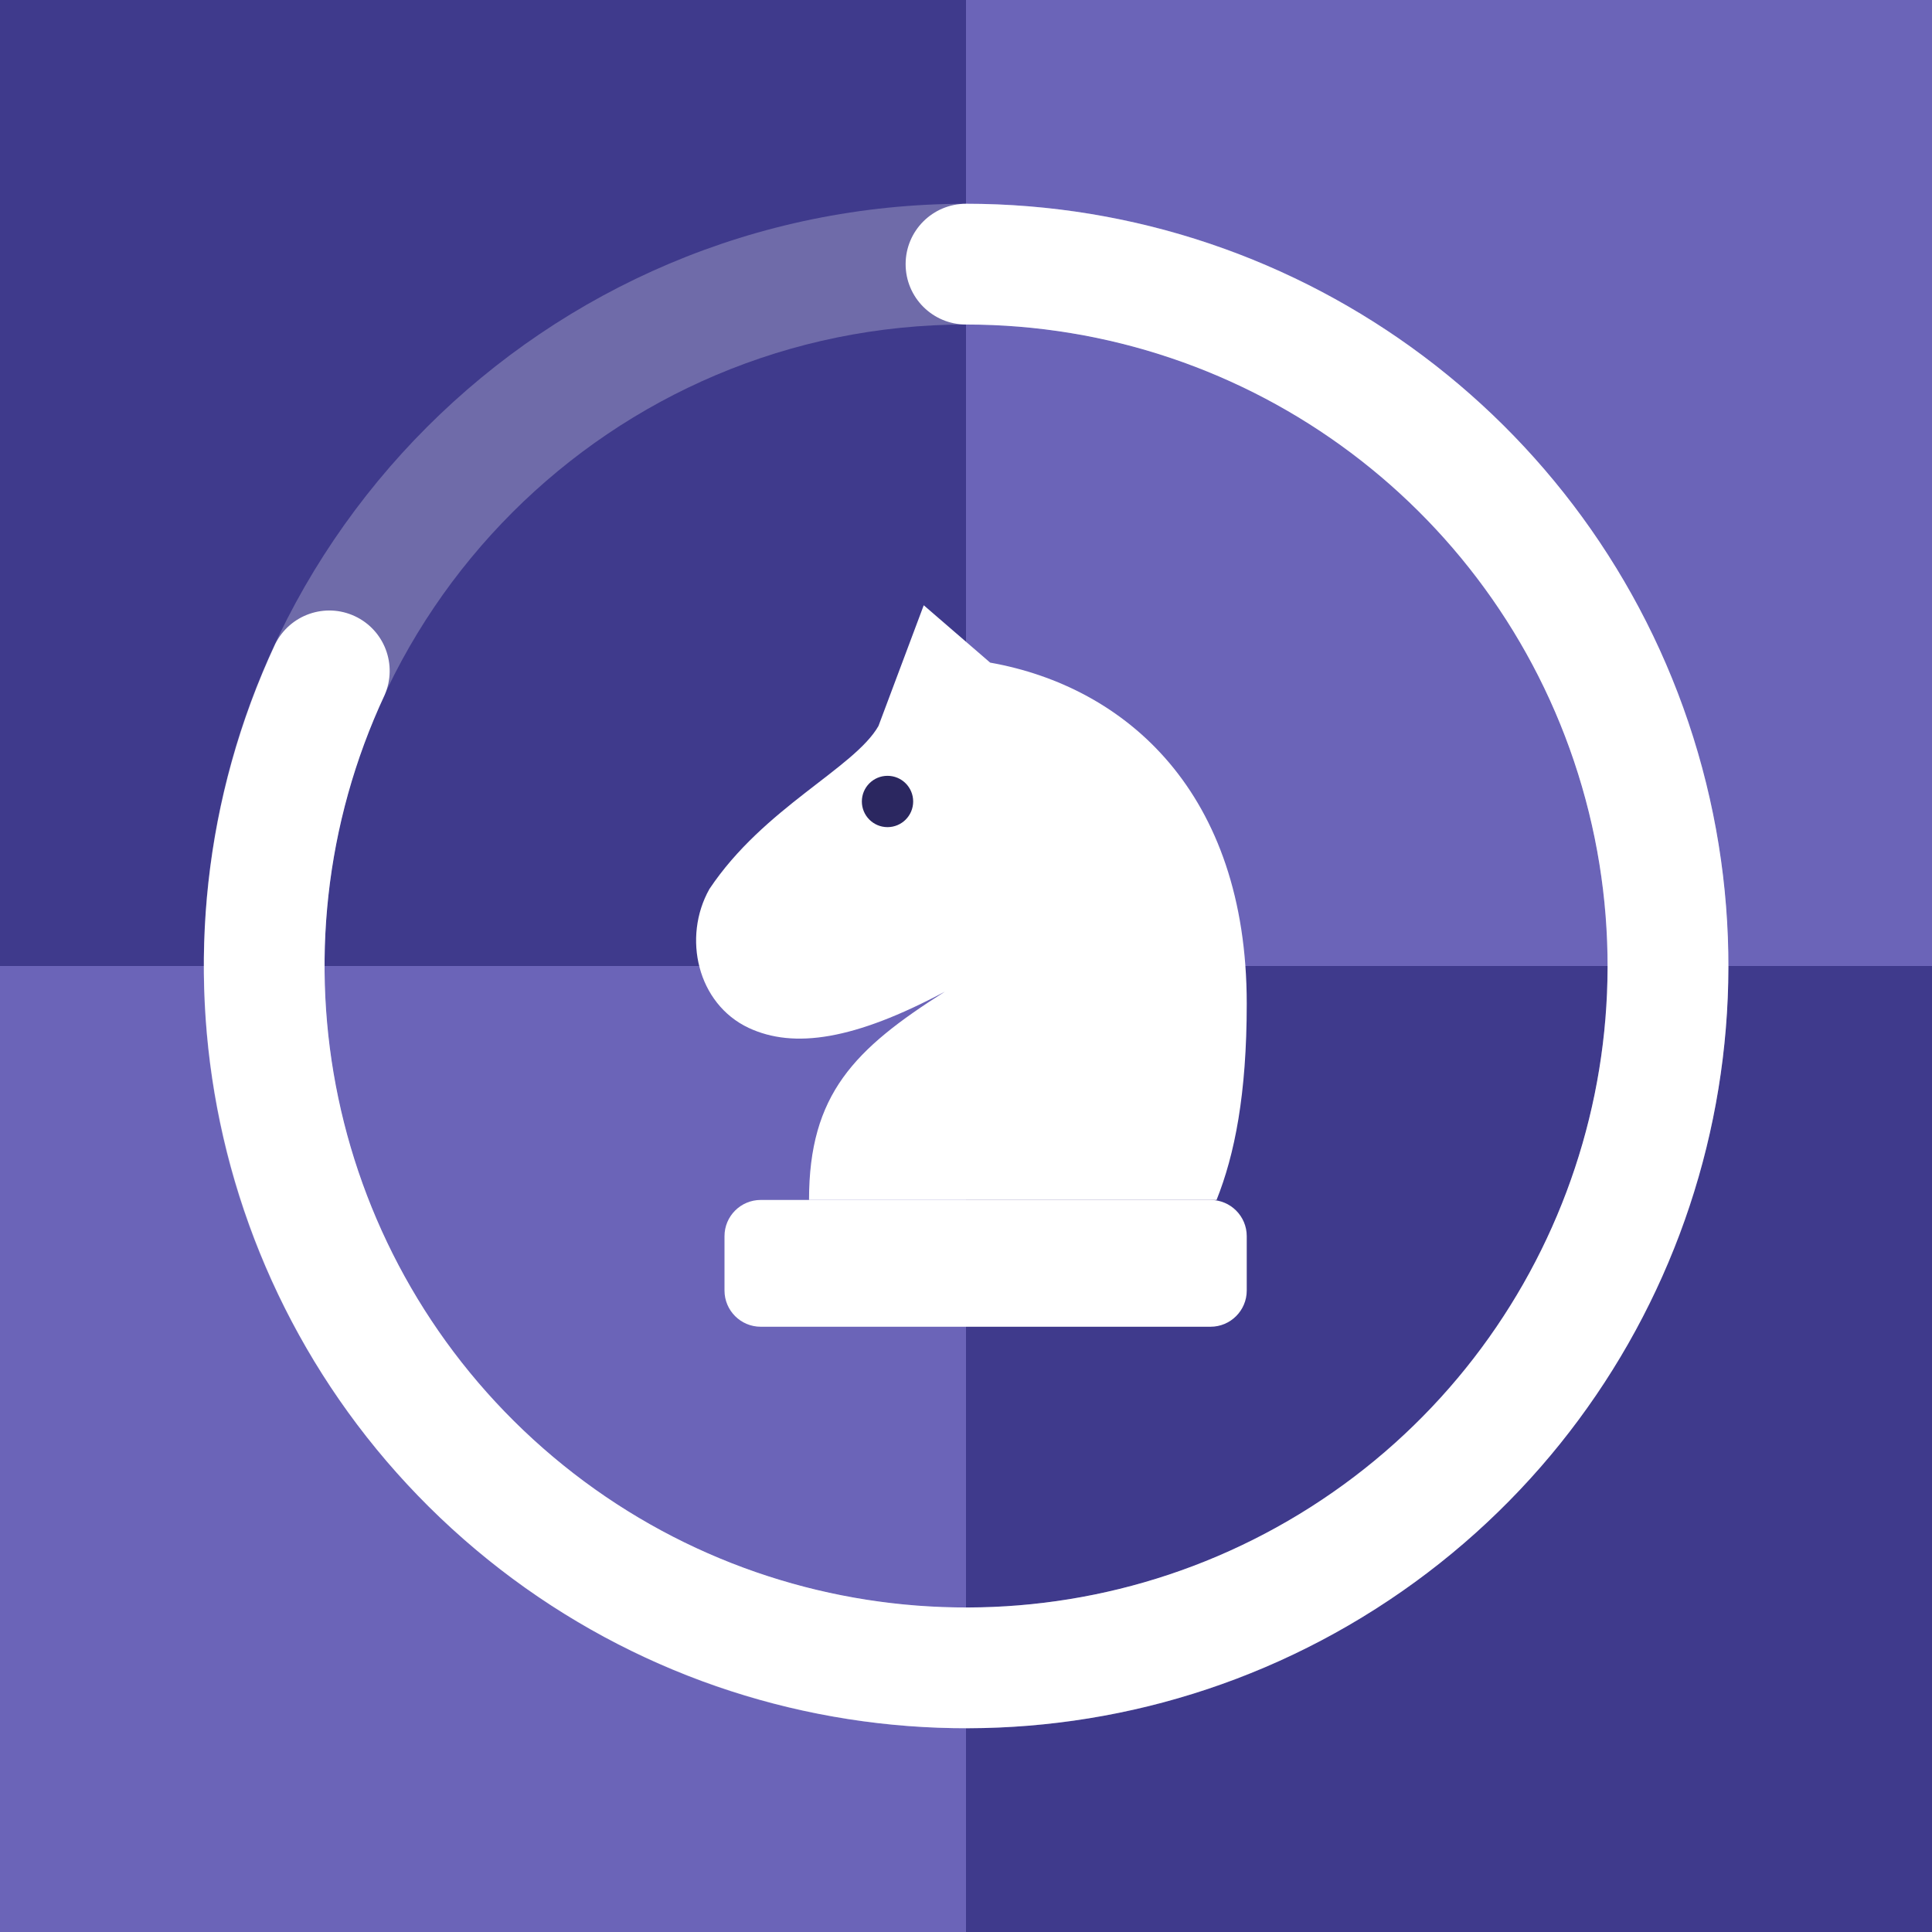
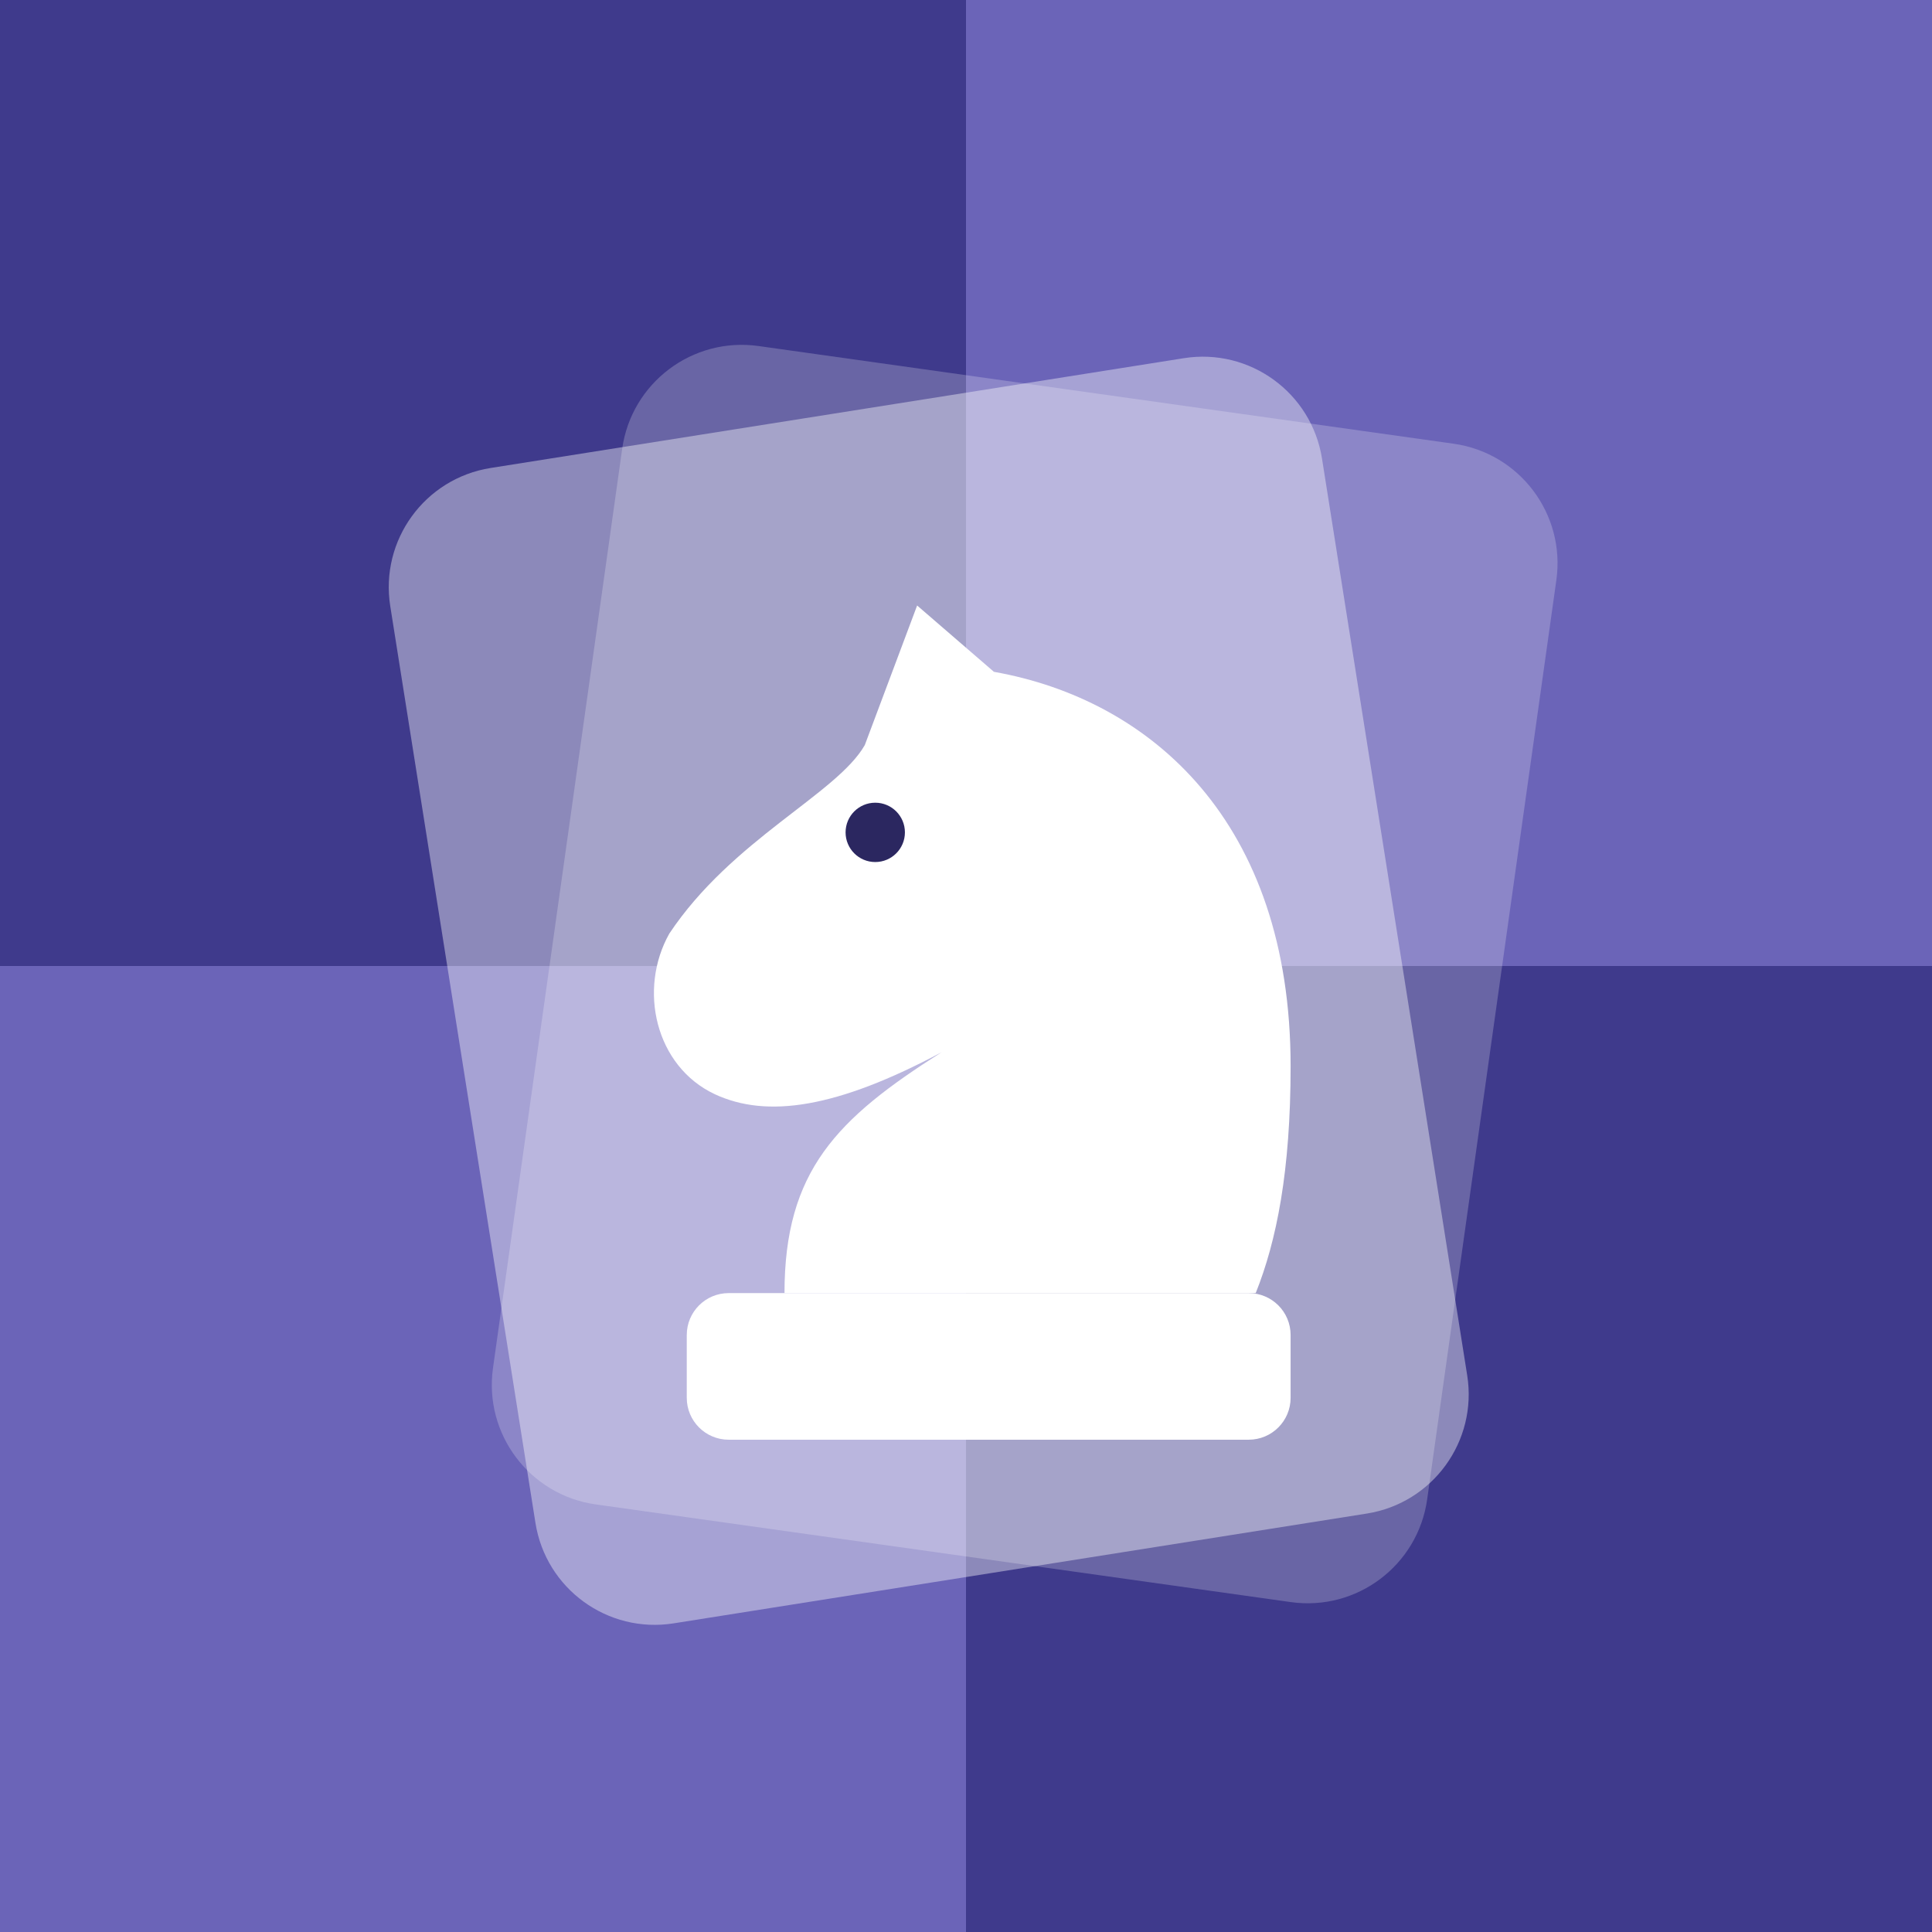
<svg xmlns="http://www.w3.org/2000/svg" viewBox="0 0 1024 1024">
-   <rect x="0.0" y="0.0" width="512.5" height="512.5" fill="#3F3A8C" />
-   <rect x="0.0" y="512.0" width="512.5" height="512.5" fill="#6B64B8" />
-   <rect x="512.0" y="0.0" width="512.5" height="512.5" fill="#6B64B8" />
-   <rect x="512.0" y="512.0" width="512.5" height="512.5" fill="#3F3A8C" />
-   <path d="M 108.0 512 A 404.0 404.0 0 1 0 916.0 512 A 404.0 404.0 0 1 0 108.0 512 Z M 172.0 512 A 340.0 340.0 0 1 0 852.0 512 A 340.0 340.0 0 1 0 172.0 512 Z" fill="#FFFFFF" fill-rule="evenodd" fill-opacity="0.25" />
-   <path d="M 512.0 108.0 A 404.0 404.0 0 1 1 145.9 341.3 A 32.0 32.0 0 0 1 203.9 368.3 A 340.0 340.0 0 1 0 512.0 172.0 A 32.0 32.0 0 0 1 512.0 108.0 Z" fill="#FFFFFF" />
-   <g transform="translate(512,512) scale(1.6) translate(-507,-557.5)" fill="#FFFFFF">
-     <path d="M493 438 L515 457 C560 465 600 500 600 570 C600 600 596 620 590 635 L455 635 C455 600 470 585 500 566 C470 582 450 585 435 578 C418 570 413 548 422 532 C440 505 470 492 478 478 Z" />
-     <rect x="427" y="635" width="173" height="42" rx="12" />
+   <rect width="1024" height="1024" fill="#3F3A8C" />
+   <g fill="#6B64B8">
+     <rect x="0" y="512" width="512" height="512" />
+     <rect x="512" y="0" width="512" height="512" />
  </g>
-   <g transform="translate(512,512) scale(1.6) translate(-507,-557.5)">
-     <circle cx="481" cy="503" r="8.5" fill="#2B2760" />
+   <g fill="#FFFFFF" fill-opacity="0.22">
+     <rect x="262" y="212" width="500" height="620" rx="64" transform="rotate(8 512 522) translate(30 -10)" />
+   </g>
+   <g fill="#FFFFFF" fill-opacity="0.4">
+     <rect x="262" y="212" width="500" height="620" rx="64" transform="rotate(-9 512 522) translate(-20 0)" />
+   </g>
+   <g fill="#FFFFFF">
+     <g transform="translate(512,542) scale(1.85) translate(-507,-557.5)">
+       <path d="M493 438 L515 457 C560 465 600 500 600 570 C600 600 596 620 590 635 L455 635 C455 600 470 585 500 566 C470 582 450 585 435 578 C418 570 413 548 422 532 C440 505 470 492 478 478 Z" />
+       <rect x="427" y="635" width="173" height="42" rx="12" />
+     </g>
+   </g>
+   <g fill="#2B2760">
+     <g transform="translate(512,542) scale(1.85) translate(-507,-557.5)">
+       <circle cx="481" cy="503" r="8.5" />
+     </g>
  </g>
</svg>
